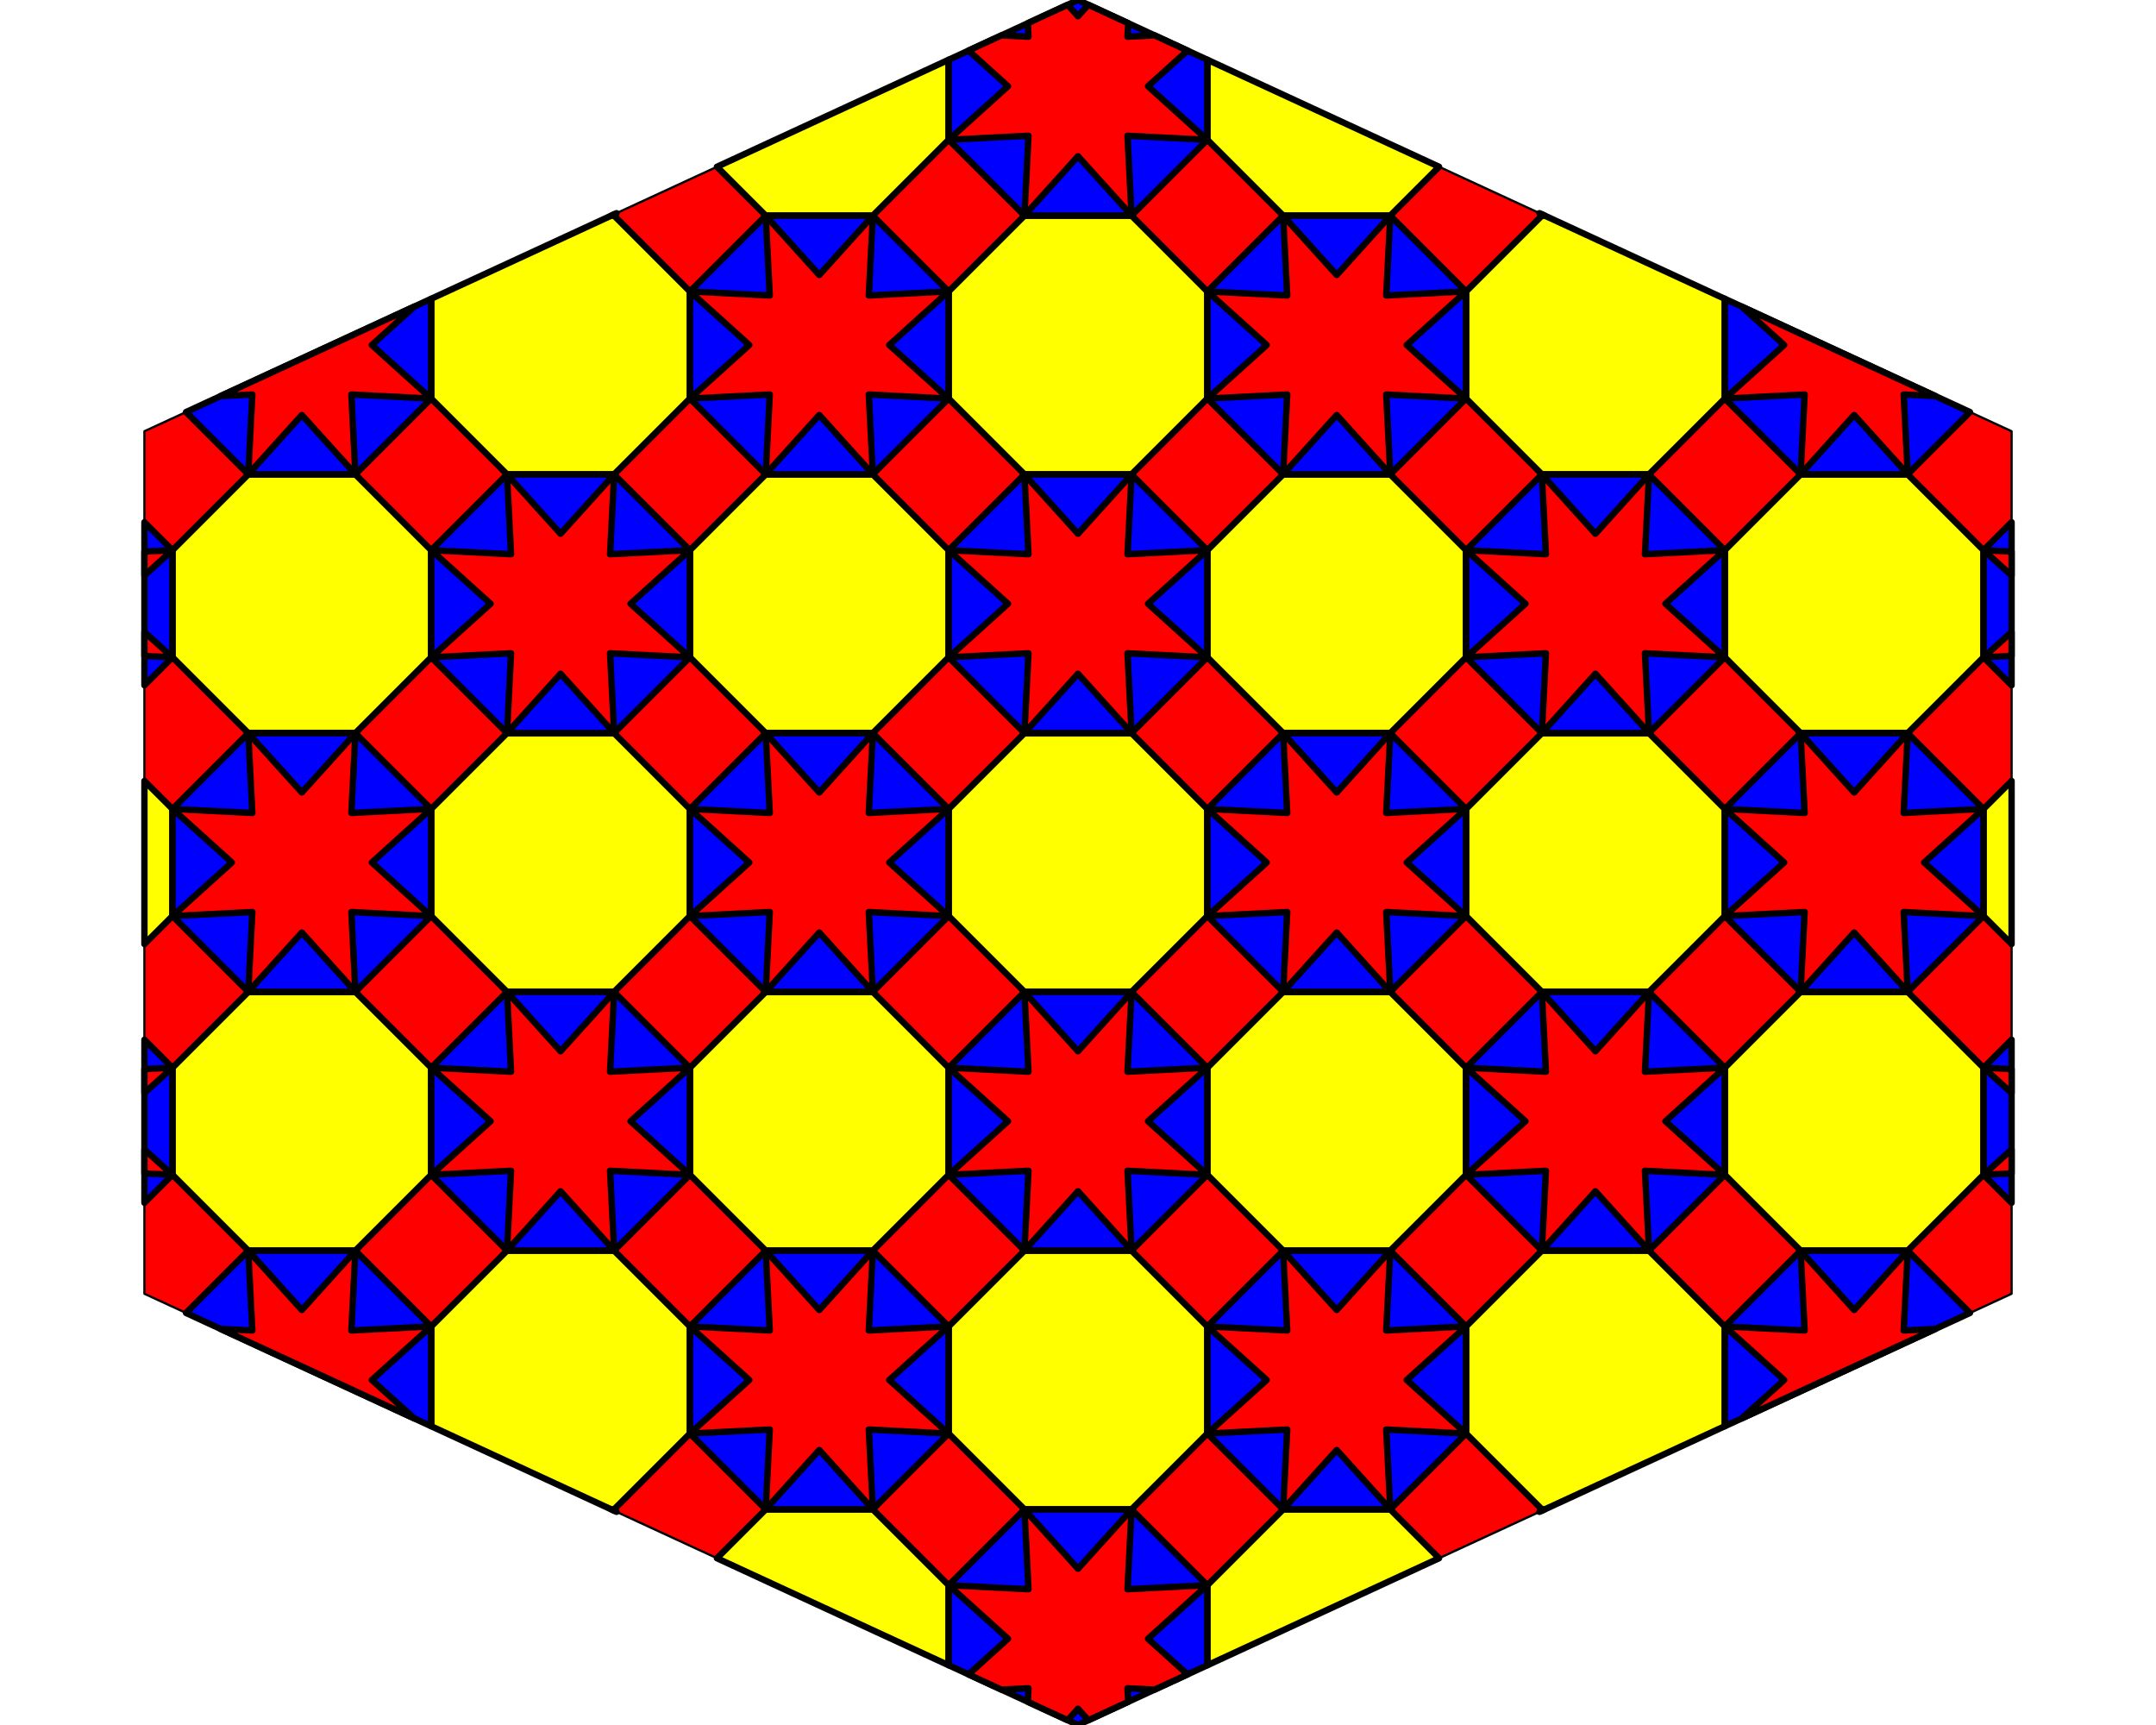
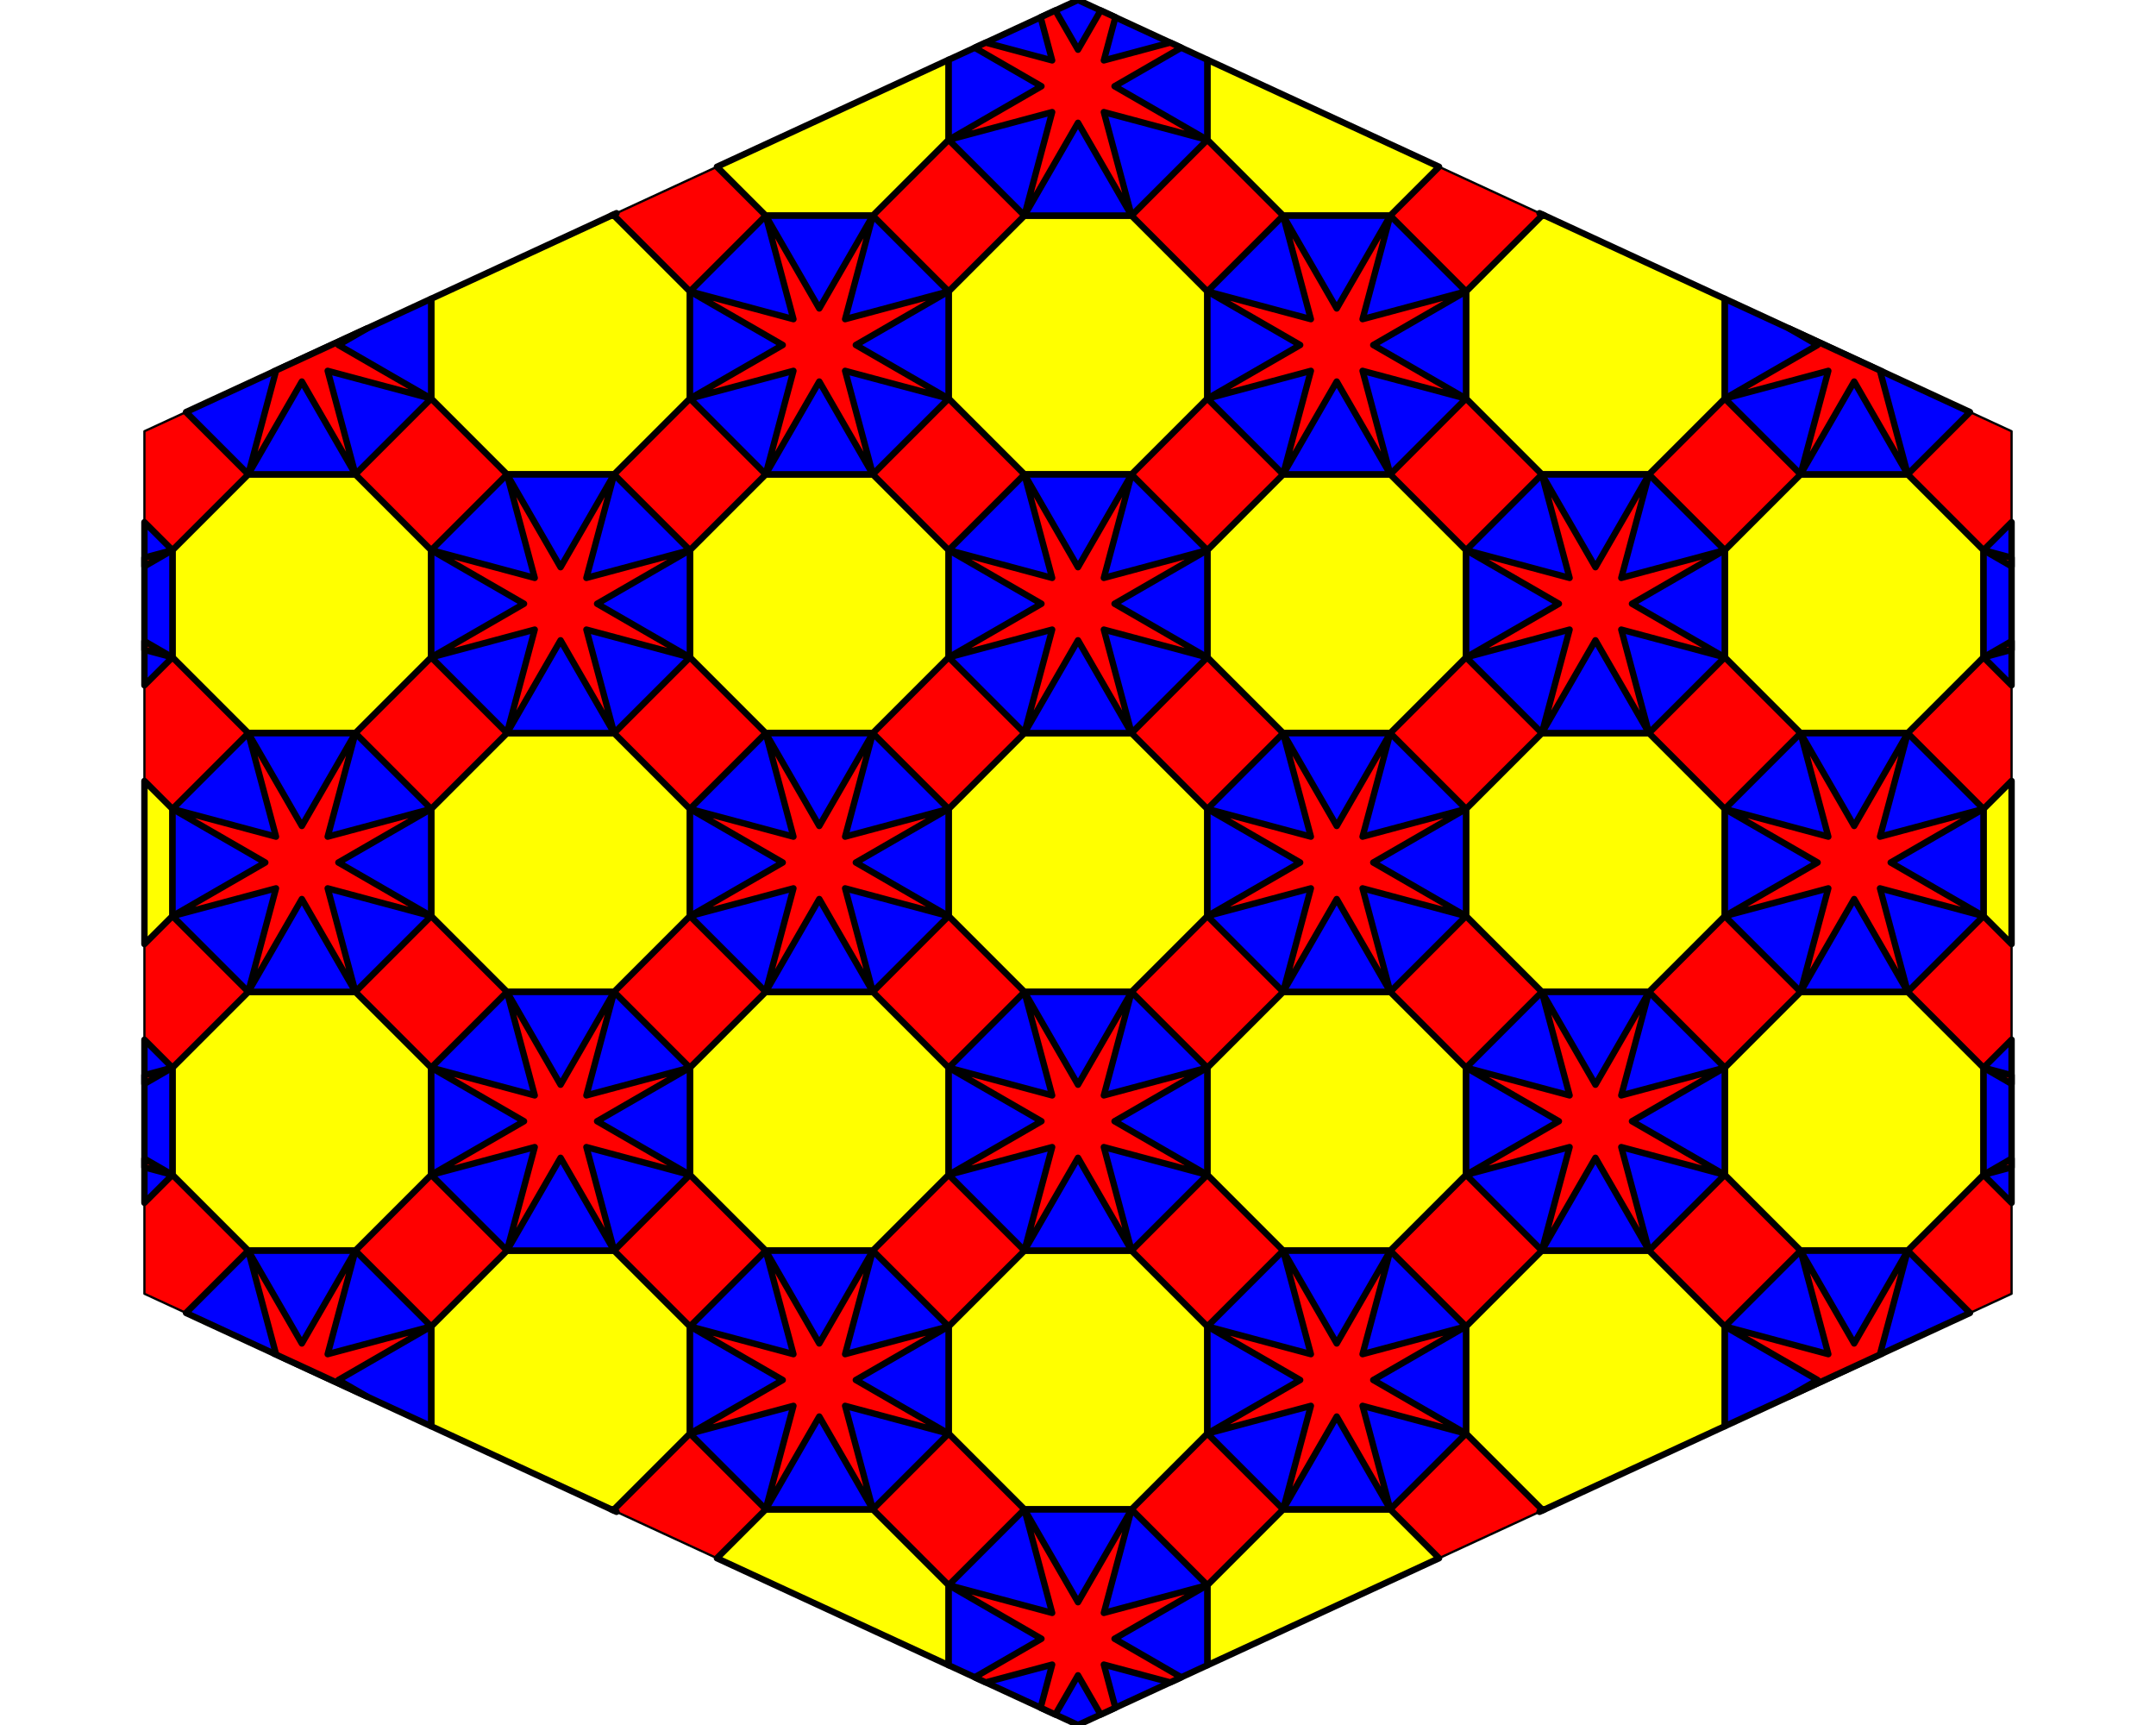
<svg xmlns="http://www.w3.org/2000/svg" class="svglite" data-engine-version="2.0" width="720.00pt" height="576.00pt" viewBox="0 0 720.00 576.00">
  <defs>
    <style type="text/css">
    .svglite line, .svglite polyline, .svglite polygon, .svglite path, .svglite rect, .svglite circle {
      fill: none;
      stroke: #000000;
      stroke-linecap: round;
      stroke-linejoin: round;
      stroke-miterlimit: 10.00;
    }
  </style>
  </defs>
  <rect width="100%" height="100%" style="stroke: none; fill: #FFFFFF;" />
  <defs>
    <clipPath id="cpMC4wMHw3MjAuMDB8MC4wMHw1NzYuMDA=">
      <rect x="0.00" y="0.00" width="720.00" height="576.00" />
    </clipPath>
  </defs>
  <g clip-path="url(#cpMC4wMHw3MjAuMDB8MC4wMHw1NzYuMDA=)">
    <polygon points="360.00,0.00 48.23,144.00 48.23,432.00 360.00,576.00 671.77,432.00 671.77,144.00 " style="stroke-width: 0.75; fill: #FF0000;" />
    <polygon points="82.91,331.22 57.62,356.51 57.62,392.29 82.91,417.58 118.69,417.58 143.98,392.29 143.98,356.51 118.69,331.22 " style="stroke-width: 2.13; fill: #FFFF00;" />
    <polygon points="82.91,158.42 57.62,183.71 57.62,219.49 82.91,244.78 118.69,244.78 143.98,219.49 143.98,183.71 118.69,158.42 " style="stroke-width: 2.13; fill: #FFFF00;" />
    <polygon points="169.31,244.82 144.02,270.11 144.02,305.89 169.31,331.18 205.09,331.18 230.38,305.89 230.38,270.11 205.09,244.82 " style="stroke-width: 2.13; fill: #FFFF00;" />
    <polygon points="255.71,331.22 230.42,356.51 230.42,392.29 255.71,417.58 291.49,417.58 316.78,392.29 316.78,356.51 291.49,331.22 " style="stroke-width: 2.13; fill: #FFFF00;" />
    <polygon points="255.71,158.42 230.42,183.71 230.42,219.49 255.71,244.78 291.49,244.78 316.78,219.49 316.78,183.71 291.49,158.42 " style="stroke-width: 2.13; fill: #FFFF00;" />
    <polygon points="342.11,417.62 316.82,442.91 316.82,478.69 342.11,503.98 377.89,503.98 403.18,478.69 403.18,442.91 377.89,417.62 " style="stroke-width: 2.13; fill: #FFFF00;" />
    <polygon points="342.11,244.82 316.82,270.11 316.82,305.89 342.11,331.18 377.89,331.18 403.18,305.89 403.18,270.11 377.89,244.82 " style="stroke-width: 2.13; fill: #FFFF00;" />
    <polygon points="342.11,72.02 316.82,97.31 316.82,133.09 342.11,158.38 377.89,158.38 403.18,133.09 403.18,97.31 377.89,72.02 " style="stroke-width: 2.13; fill: #FFFF00;" />
    <polygon points="428.51,331.22 403.22,356.51 403.22,392.29 428.51,417.58 464.29,417.58 489.58,392.29 489.58,356.51 464.29,331.22 " style="stroke-width: 2.13; fill: #FFFF00;" />
    <polygon points="428.51,158.42 403.22,183.71 403.22,219.49 428.51,244.78 464.29,244.78 489.58,219.49 489.58,183.71 464.29,158.42 " style="stroke-width: 2.13; fill: #FFFF00;" />
    <polygon points="514.91,244.82 489.62,270.11 489.62,305.89 514.91,331.18 550.69,331.18 575.98,305.89 575.98,270.11 550.69,244.82 " style="stroke-width: 2.13; fill: #FFFF00;" />
    <polygon points="601.31,331.22 576.02,356.51 576.02,392.29 601.31,417.58 637.09,417.58 662.38,392.29 662.38,356.51 637.09,331.22 " style="stroke-width: 2.13; fill: #FFFF00;" />
    <polygon points="601.31,158.42 576.02,183.71 576.02,219.49 601.31,244.78 637.09,244.78 662.38,219.49 662.38,183.71 637.09,158.42 " style="stroke-width: 2.13; fill: #FFFF00;" />
    <polygon points="48.23,260.76 57.58,270.11 57.58,305.89 48.23,315.24 48.23,260.76 " style="stroke-width: 2.13; fill: #FFFF00;" />
    <polygon points="144.02,476.24 144.02,442.91 169.31,417.62 205.09,417.62 230.38,442.91 230.38,478.69 205.09,503.98 204.08,503.98 144.02,476.24 " style="stroke-width: 2.13; fill: #FFFF00;" />
    <polygon points="204.08,72.02 205.09,72.02 230.38,97.31 230.38,133.09 205.09,158.38 169.31,158.38 144.02,133.09 144.02,99.76 204.08,72.02 " style="stroke-width: 2.13; fill: #FFFF00;" />
    <polygon points="239.42,520.31 255.71,504.02 291.49,504.02 316.78,529.31 316.78,556.04 239.42,520.31 " style="stroke-width: 2.13; fill: #FFFF00;" />
    <polygon points="316.78,19.96 316.78,46.69 291.49,71.98 255.71,71.98 239.42,55.69 316.78,19.96 " style="stroke-width: 2.13; fill: #FFFF00;" />
    <polygon points="403.22,556.04 403.22,529.31 428.51,504.02 464.29,504.02 480.58,520.31 403.22,556.04 " style="stroke-width: 2.13; fill: #FFFF00;" />
    <polygon points="480.58,55.69 464.29,71.98 428.51,71.98 403.22,46.69 403.22,19.96 480.58,55.69 " style="stroke-width: 2.13; fill: #FFFF00;" />
    <polygon points="515.92,503.98 514.91,503.98 489.62,478.69 489.62,442.91 514.91,417.62 550.69,417.62 575.98,442.91 575.98,476.24 515.92,503.98 " style="stroke-width: 2.13; fill: #FFFF00;" />
    <polygon points="575.98,99.76 575.98,133.09 550.69,158.38 514.91,158.38 489.62,133.09 489.62,97.31 514.91,72.02 515.92,72.02 575.98,99.76 " style="stroke-width: 2.13; fill: #FFFF00;" />
    <polygon points="671.77,315.24 662.42,305.89 662.42,270.11 671.77,260.76 671.77,315.24 " style="stroke-width: 2.13; fill: #FFFF00;" />
    <polygon points="82.91,244.82 57.62,270.11 57.62,305.89 82.91,331.18 118.69,331.18 143.98,305.89 143.98,270.11 118.69,244.82 " style="stroke-width: 2.13; fill: #0000FF;" />
    <polygon points="169.31,331.22 144.02,356.51 144.02,392.29 169.31,417.58 205.09,417.58 230.38,392.29 230.38,356.51 205.09,331.22 " style="stroke-width: 2.13; fill: #0000FF;" />
    <polygon points="169.31,158.42 144.02,183.71 144.02,219.49 169.31,244.78 205.09,244.78 230.38,219.49 230.38,183.71 205.09,158.42 " style="stroke-width: 2.13; fill: #0000FF;" />
    <polygon points="255.71,417.62 230.42,442.91 230.42,478.69 255.71,503.98 291.49,503.98 316.78,478.69 316.78,442.91 291.49,417.62 " style="stroke-width: 2.13; fill: #0000FF;" />
    <polygon points="255.71,244.82 230.42,270.11 230.42,305.89 255.71,331.18 291.49,331.18 316.78,305.89 316.78,270.11 291.49,244.82 " style="stroke-width: 2.13; fill: #0000FF;" />
    <polygon points="255.71,72.02 230.42,97.31 230.42,133.09 255.71,158.38 291.49,158.38 316.78,133.09 316.78,97.31 291.49,72.02 " style="stroke-width: 2.13; fill: #0000FF;" />
    <polygon points="342.11,331.22 316.82,356.51 316.82,392.29 342.11,417.58 377.89,417.58 403.18,392.29 403.18,356.51 377.89,331.22 " style="stroke-width: 2.13; fill: #0000FF;" />
    <polygon points="342.11,158.42 316.82,183.71 316.82,219.49 342.11,244.78 377.89,244.78 403.18,219.49 403.18,183.71 377.89,158.42 " style="stroke-width: 2.13; fill: #0000FF;" />
    <polygon points="428.51,417.62 403.22,442.91 403.22,478.69 428.51,503.98 464.29,503.98 489.58,478.69 489.58,442.91 464.29,417.62 " style="stroke-width: 2.13; fill: #0000FF;" />
    <polygon points="428.51,244.82 403.22,270.11 403.22,305.89 428.51,331.18 464.29,331.18 489.58,305.89 489.58,270.11 464.29,244.82 " style="stroke-width: 2.13; fill: #0000FF;" />
    <polygon points="428.51,72.02 403.22,97.31 403.22,133.09 428.51,158.38 464.29,158.38 489.58,133.09 489.58,97.31 464.29,72.02 " style="stroke-width: 2.13; fill: #0000FF;" />
    <polygon points="514.91,331.22 489.62,356.51 489.62,392.29 514.91,417.58 550.69,417.58 575.98,392.29 575.98,356.51 550.69,331.22 " style="stroke-width: 2.13; fill: #0000FF;" />
    <polygon points="514.91,158.42 489.62,183.71 489.62,219.49 514.91,244.78 550.69,244.78 575.98,219.49 575.98,183.71 550.69,158.42 " style="stroke-width: 2.13; fill: #0000FF;" />
    <polygon points="601.31,244.82 576.02,270.11 576.02,305.89 601.31,331.18 637.09,331.18 662.38,305.89 662.38,270.11 637.09,244.82 " style="stroke-width: 2.13; fill: #0000FF;" />
    <polygon points="48.23,347.16 57.58,356.51 57.58,392.29 48.23,401.64 48.23,347.16 " style="stroke-width: 2.13; fill: #0000FF;" />
    <polygon points="48.23,174.36 57.58,183.71 57.58,219.49 48.23,228.84 48.23,174.36 " style="stroke-width: 2.13; fill: #0000FF;" />
    <polygon points="62.12,438.41 82.91,417.62 118.69,417.62 143.98,442.91 143.98,476.23 62.12,438.41 " style="stroke-width: 2.13; fill: #0000FF;" />
    <polygon points="143.98,99.77 143.98,133.09 118.69,158.38 82.91,158.38 62.12,137.59 143.98,99.77 " style="stroke-width: 2.13; fill: #0000FF;" />
    <polygon points="205.89,71.18 205.09,71.98 204.15,71.98 205.89,71.18 " style="stroke-width: 2.13; fill: #0000FF;" />
    <polygon points="204.15,504.02 205.09,504.02 205.89,504.82 204.15,504.02 " style="stroke-width: 2.13; fill: #0000FF;" />
    <polygon points="316.82,556.05 316.82,529.31 342.11,504.02 377.89,504.02 403.18,529.31 403.18,556.05 360.00,576.00 316.82,556.05 " style="stroke-width: 2.13; fill: #0000FF;" />
    <polygon points="403.18,19.95 403.18,46.69 377.89,71.98 342.11,71.98 316.82,46.69 316.82,19.95 360.00,0.00 403.18,19.95 " style="stroke-width: 2.13; fill: #0000FF;" />
    <polygon points="514.11,504.82 514.91,504.02 515.85,504.02 514.11,504.82 " style="stroke-width: 2.13; fill: #0000FF;" />
    <polygon points="515.85,71.98 514.91,71.98 514.11,71.18 515.85,71.98 " style="stroke-width: 2.13; fill: #0000FF;" />
    <polygon points="576.02,476.23 576.02,442.91 601.31,417.62 637.09,417.62 657.88,438.41 576.02,476.23 " style="stroke-width: 2.13; fill: #0000FF;" />
    <polygon points="657.88,137.59 637.09,158.38 601.31,158.38 576.02,133.09 576.02,99.77 657.88,137.59 " style="stroke-width: 2.13; fill: #0000FF;" />
    <polygon points="671.77,401.64 662.42,392.29 662.42,356.51 671.77,347.16 671.77,401.64 " style="stroke-width: 2.13; fill: #0000FF;" />
    <polygon points="671.77,228.84 662.42,219.49 662.42,183.71 671.77,174.36 671.77,228.84 " style="stroke-width: 2.13; fill: #0000FF;" />
-     <polygon points="82.91,244.82 84.27,271.47 57.62,270.11 77.43,288.00 57.62,305.89 84.27,304.53 82.91,331.18 100.80,311.37 118.69,331.18 117.33,304.53 143.98,305.89 124.17,288.00 143.98,270.11 117.33,271.47 118.69,244.82 100.80,264.63 " style="stroke-width: 2.13; fill: #FF0000;" />
-     <polygon points="169.31,331.22 170.67,357.87 144.02,356.51 163.83,374.40 144.02,392.29 170.67,390.93 169.31,417.58 187.20,397.77 205.09,417.58 203.73,390.93 230.38,392.29 210.57,374.40 230.38,356.51 203.73,357.87 205.09,331.22 187.20,351.03 " style="stroke-width: 2.13; fill: #FF0000;" />
-     <polygon points="169.31,158.42 170.67,185.07 144.02,183.71 163.83,201.60 144.02,219.49 170.67,218.13 169.31,244.78 187.20,224.97 205.09,244.78 203.73,218.13 230.38,219.49 210.57,201.60 230.38,183.71 203.73,185.07 205.09,158.42 187.20,178.23 " style="stroke-width: 2.13; fill: #FF0000;" />
-     <polygon points="255.71,417.62 257.07,444.27 230.42,442.91 250.23,460.80 230.42,478.69 257.07,477.33 255.71,503.98 273.60,484.17 291.49,503.98 290.13,477.33 316.78,478.69 296.97,460.80 316.78,442.91 290.13,444.27 291.49,417.62 273.60,437.43 " style="stroke-width: 2.13; fill: #FF0000;" />
-     <polygon points="255.71,244.82 257.07,271.47 230.42,270.11 250.23,288.00 230.42,305.89 257.07,304.53 255.71,331.18 273.60,311.37 291.49,331.18 290.13,304.53 316.78,305.89 296.97,288.00 316.78,270.11 290.13,271.47 291.49,244.82 273.60,264.63 " style="stroke-width: 2.13; fill: #FF0000;" />
-     <polygon points="255.71,72.02 257.07,98.67 230.42,97.31 250.23,115.20 230.42,133.09 257.07,131.73 255.71,158.38 273.60,138.57 291.49,158.38 290.13,131.73 316.78,133.09 296.97,115.20 316.78,97.31 290.13,98.67 291.49,72.02 273.60,91.83 " style="stroke-width: 2.13; fill: #FF0000;" />
-     <polygon points="342.11,331.22 343.47,357.87 316.82,356.51 336.63,374.40 316.82,392.29 343.47,390.93 342.11,417.58 360.00,397.77 377.89,417.58 376.53,390.93 403.18,392.29 383.37,374.40 403.18,356.51 376.53,357.87 377.89,331.22 360.00,351.03 " style="stroke-width: 2.13; fill: #FF0000;" />
-     <polygon points="342.11,158.42 343.47,185.07 316.82,183.71 336.63,201.60 316.82,219.49 343.47,218.13 342.11,244.78 360.00,224.97 377.89,244.78 376.53,218.13 403.18,219.49 383.37,201.60 403.18,183.71 376.53,185.07 377.89,158.42 360.00,178.23 " style="stroke-width: 2.13; fill: #FF0000;" />
-     <polygon points="428.51,417.62 429.87,444.27 403.22,442.91 423.03,460.80 403.22,478.69 429.87,477.33 428.51,503.98 446.40,484.17 464.29,503.98 462.93,477.33 489.58,478.69 469.77,460.80 489.58,442.91 462.93,444.27 464.29,417.62 446.40,437.43 " style="stroke-width: 2.13; fill: #FF0000;" />
-     <polygon points="428.51,244.82 429.87,271.47 403.22,270.11 423.03,288.00 403.22,305.89 429.87,304.53 428.51,331.18 446.40,311.37 464.29,331.18 462.93,304.53 489.58,305.89 469.77,288.00 489.58,270.11 462.93,271.47 464.29,244.82 446.40,264.63 " style="stroke-width: 2.13; fill: #FF0000;" />
-     <polygon points="428.51,72.02 429.87,98.67 403.22,97.31 423.03,115.20 403.22,133.09 429.87,131.73 428.51,158.38 446.40,138.57 464.29,158.38 462.93,131.73 489.58,133.09 469.77,115.20 489.58,97.31 462.93,98.67 464.29,72.02 446.40,91.83 " style="stroke-width: 2.13; fill: #FF0000;" />
-     <polygon points="514.91,331.22 516.27,357.87 489.62,356.51 509.43,374.40 489.62,392.29 516.27,390.93 514.91,417.58 532.80,397.77 550.69,417.58 549.33,390.93 575.98,392.29 556.17,374.40 575.98,356.51 549.33,357.87 550.69,331.22 532.80,351.03 " style="stroke-width: 2.13; fill: #FF0000;" />
-     <polygon points="514.91,158.42 516.27,185.07 489.62,183.71 509.43,201.60 489.62,219.49 516.27,218.13 514.91,244.78 532.80,224.97 550.69,244.78 549.33,218.13 575.98,219.49 556.17,201.60 575.98,183.71 549.33,185.07 550.69,158.42 532.80,178.23 " style="stroke-width: 2.13; fill: #FF0000;" />
-     <polygon points="601.31,244.82 602.67,271.47 576.02,270.11 595.83,288.00 576.02,305.89 602.67,304.53 601.31,331.18 619.20,311.37 637.09,331.18 635.73,304.53 662.38,305.89 642.57,288.00 662.38,270.11 635.73,271.47 637.09,244.82 619.20,264.63 " style="stroke-width: 2.13; fill: #FF0000;" />
-     <polygon points="48.23,383.84 57.58,392.29 48.23,391.81 48.23,383.84 " style="stroke-width: 2.13; fill: #FF0000;" />
-     <polygon points="48.23,356.99 57.58,356.51 48.23,364.96 48.23,356.99 " style="stroke-width: 2.13; fill: #FF0000;" />
-     <polygon points="48.23,211.04 57.58,219.49 48.23,219.01 48.23,211.04 " style="stroke-width: 2.13; fill: #FF0000;" />
-     <polygon points="48.23,184.19 57.58,183.71 48.23,192.16 48.23,184.19 " style="stroke-width: 2.13; fill: #FF0000;" />
-     <polygon points="73.63,443.73 84.27,444.27 82.91,417.62 100.80,437.43 118.69,417.62 117.33,444.27 143.98,442.91 124.17,460.80 138.40,473.65 73.63,443.73 " style="stroke-width: 2.13; fill: #FF0000;" />
-     <polygon points="138.40,102.35 124.17,115.20 143.98,133.09 117.33,131.73 118.69,158.38 100.80,138.57 82.91,158.38 84.27,131.73 73.63,132.27 138.40,102.35 " style="stroke-width: 2.13; fill: #FF0000;" />
-     <polygon points="205.07,71.56 205.09,71.98 204.81,71.68 205.07,71.56 " style="stroke-width: 2.13; fill: #FF0000;" />
-     <polygon points="204.81,504.32 205.09,504.02 205.07,504.44 204.81,504.32 " style="stroke-width: 2.13; fill: #FF0000;" />
-     <polygon points="323.44,559.11 336.63,547.20 316.82,529.31 343.47,530.67 342.11,504.02 360.00,523.83 377.89,504.02 376.53,530.67 403.18,529.31 383.37,547.20 396.56,559.11 385.57,564.19 376.53,563.73 376.76,568.26 363.46,574.40 360.00,570.57 356.54,574.40 343.24,568.26 343.47,563.73 334.43,564.19 323.44,559.11 " style="stroke-width: 2.13; fill: #FF0000;" />
-     <polygon points="334.43,11.81 343.47,12.27 343.24,7.74 356.54,1.60 360.00,5.43 363.46,1.60 376.76,7.74 376.53,12.27 385.57,11.81 396.56,16.89 383.37,28.80 403.18,46.69 376.53,45.33 377.89,71.98 360.00,52.17 342.11,71.98 343.47,45.33 316.82,46.69 336.63,28.80 323.44,16.89 334.43,11.81 " style="stroke-width: 2.13; fill: #FF0000;" />
-     <polygon points="514.93,504.44 514.91,504.02 515.19,504.32 514.93,504.44 " style="stroke-width: 2.13; fill: #FF0000;" />
-     <polygon points="515.19,71.68 514.91,71.98 514.93,71.56 515.19,71.68 " style="stroke-width: 2.13; fill: #FF0000;" />
-     <polygon points="581.60,473.65 595.83,460.80 576.02,442.91 602.67,444.27 601.31,417.62 619.20,437.43 637.09,417.62 635.73,444.27 646.37,443.73 581.60,473.65 " style="stroke-width: 2.13; fill: #FF0000;" />
-     <polygon points="646.37,132.27 635.73,131.73 637.09,158.38 619.20,138.57 601.31,158.38 602.67,131.73 576.02,133.09 595.83,115.20 581.60,102.35 646.37,132.27 " style="stroke-width: 2.13; fill: #FF0000;" />
-     <polygon points="671.77,364.96 662.42,356.51 671.77,356.99 671.77,364.96 " style="stroke-width: 2.13; fill: #FF0000;" />
-     <polygon points="671.77,391.81 662.42,392.29 671.77,383.84 671.77,391.81 " style="stroke-width: 2.13; fill: #FF0000;" />
-     <polygon points="671.77,192.16 662.42,183.71 671.77,184.19 671.77,192.16 " style="stroke-width: 2.13; fill: #FF0000;" />
-     <polygon points="671.77,219.01 662.42,219.49 671.77,211.04 671.77,219.01 " style="stroke-width: 2.13; fill: #FF0000;" />
+     <polygon points="82.91,244.82 92.17,279.37 57.62,270.11 88.60,288.00 57.62,305.89 92.17,296.63 82.91,331.18 100.80,300.20 118.69,331.18 109.43,296.63 143.98,305.89 113.00,288.00 143.98,270.11 109.43,279.37 118.69,244.82 100.80,275.80 " style="stroke-width: 2.13; fill: #FF0000;" />
+     <polygon points="169.31,331.22 178.57,365.77 144.02,356.51 175.00,374.40 144.02,392.29 178.57,383.03 169.31,417.58 187.20,386.60 205.09,417.58 195.83,383.03 230.38,392.29 199.40,374.40 230.38,356.51 195.83,365.77 205.09,331.22 187.20,362.20 " style="stroke-width: 2.13; fill: #FF0000;" />
+     <polygon points="169.31,158.42 178.57,192.97 144.02,183.71 175.00,201.60 144.02,219.49 178.57,210.23 169.31,244.78 187.20,213.80 205.09,244.78 195.83,210.23 230.38,219.49 199.40,201.60 230.38,183.71 195.83,192.97 205.09,158.42 187.20,189.40 " style="stroke-width: 2.13; fill: #FF0000;" />
+     <polygon points="255.71,417.62 264.97,452.17 230.42,442.91 261.40,460.80 230.42,478.69 264.97,469.43 255.71,503.98 273.60,473.00 291.49,503.98 282.23,469.43 316.78,478.69 285.80,460.80 316.78,442.91 282.23,452.17 291.49,417.62 273.60,448.60 " style="stroke-width: 2.13; fill: #FF0000;" />
+     <polygon points="255.71,244.82 264.97,279.37 230.42,270.11 261.40,288.00 230.42,305.89 264.97,296.63 255.71,331.18 273.60,300.20 291.49,331.18 282.23,296.63 316.78,305.89 285.80,288.00 316.78,270.11 282.23,279.37 291.49,244.82 273.60,275.80 " style="stroke-width: 2.13; fill: #FF0000;" />
+     <polygon points="255.71,72.02 264.97,106.57 230.42,97.31 261.40,115.20 230.42,133.09 264.97,123.83 255.71,158.38 273.60,127.40 291.49,158.38 282.23,123.83 316.78,133.09 285.80,115.20 316.78,97.31 282.23,106.57 291.49,72.02 273.60,103.00 " style="stroke-width: 2.13; fill: #FF0000;" />
+     <polygon points="342.11,331.22 351.37,365.77 316.82,356.51 347.80,374.40 316.82,392.29 351.37,383.03 342.11,417.58 360.00,386.60 377.89,417.58 368.63,383.03 403.18,392.29 372.20,374.40 403.18,356.51 368.63,365.77 377.89,331.22 360.00,362.20 " style="stroke-width: 2.13; fill: #FF0000;" />
+     <polygon points="342.11,158.42 351.37,192.97 316.82,183.71 347.80,201.60 316.82,219.49 351.37,210.23 342.11,244.78 360.00,213.80 377.89,244.78 368.63,210.23 403.18,219.49 372.20,201.60 403.18,183.71 368.63,192.97 377.89,158.42 360.00,189.40 " style="stroke-width: 2.13; fill: #FF0000;" />
+     <polygon points="428.51,417.62 437.77,452.17 403.22,442.91 434.20,460.80 403.22,478.69 437.77,469.43 428.51,503.98 446.40,473.00 464.29,503.98 455.03,469.43 489.58,478.69 458.60,460.80 489.58,442.91 455.03,452.17 464.29,417.62 446.40,448.60 " style="stroke-width: 2.13; fill: #FF0000;" />
+     <polygon points="428.51,244.82 437.77,279.37 403.22,270.11 434.20,288.00 403.22,305.89 437.77,296.63 428.51,331.18 446.40,300.20 464.29,331.18 455.03,296.63 489.58,305.89 458.60,288.00 489.58,270.11 455.03,279.37 464.29,244.82 446.40,275.80 " style="stroke-width: 2.13; fill: #FF0000;" />
+     <polygon points="428.51,72.02 437.77,106.57 403.22,97.31 434.20,115.20 403.22,133.09 437.77,123.83 428.51,158.38 446.40,127.40 464.29,158.38 455.03,123.83 489.58,133.09 458.60,115.20 489.58,97.31 455.03,106.57 464.29,72.02 446.40,103.00 " style="stroke-width: 2.13; fill: #FF0000;" />
+     <polygon points="514.91,331.22 524.17,365.77 489.62,356.51 520.60,374.40 489.62,392.29 524.17,383.03 514.91,417.58 532.80,386.60 550.69,417.58 541.43,383.03 575.98,392.29 545.00,374.40 575.98,356.51 541.43,365.77 550.69,331.22 532.80,362.20 " style="stroke-width: 2.13; fill: #FF0000;" />
+     <polygon points="514.91,158.42 524.17,192.97 489.62,183.71 520.60,201.60 489.62,219.49 524.17,210.23 514.91,244.78 532.80,213.80 550.69,244.78 541.43,210.23 575.98,219.49 545.00,201.60 575.98,183.71 541.43,192.97 550.69,158.42 532.80,189.40 " style="stroke-width: 2.13; fill: #FF0000;" />
+     <polygon points="601.31,244.82 610.57,279.37 576.02,270.11 607.00,288.00 576.02,305.89 610.57,296.63 601.31,331.18 619.20,300.20 637.09,331.18 627.83,296.63 662.38,305.89 631.40,288.00 662.38,270.11 627.83,279.37 637.09,244.82 619.20,275.80 " style="stroke-width: 2.13; fill: #FF0000;" />
+     <polygon points="48.23,386.89 57.58,392.29 48.23,389.78 48.23,386.89 " style="stroke-width: 2.13; fill: #FF0000;" />
+     <polygon points="48.23,359.02 57.58,356.51 48.23,361.91 48.23,359.02 " style="stroke-width: 2.13; fill: #FF0000;" />
+     <polygon points="48.23,214.09 57.58,219.49 48.23,216.98 48.23,214.09 " style="stroke-width: 2.13; fill: #FF0000;" />
+     <polygon points="48.23,186.22 57.58,183.71 48.23,189.11 48.23,186.22 " style="stroke-width: 2.13; fill: #FF0000;" />
+     <polygon points="91.53,452.00 92.17,452.17 82.91,417.62 100.80,448.60 118.69,417.62 109.43,452.17 143.98,442.91 113.00,460.80 122.67,466.38 91.53,452.00 " style="stroke-width: 2.13; fill: #FF0000;" />
+     <polygon points="122.67,109.62 113.00,115.20 143.98,133.09 109.43,123.83 118.69,158.38 100.80,127.40 82.91,158.38 92.17,123.83 91.53,124.00 122.67,109.62 " style="stroke-width: 2.13; fill: #FF0000;" />
+     <polygon points="204.98,71.60 205.09,71.98 204.89,71.64 204.98,71.60 " style="stroke-width: 2.13; fill: #FF0000;" />
+     <polygon points="204.89,504.36 205.09,504.02 204.98,504.40 204.89,504.36 " style="stroke-width: 2.13; fill: #FF0000;" />
+     <polygon points="325.51,560.07 347.80,547.20 316.82,529.31 351.37,538.57 342.11,504.02 360.00,535.00 377.89,504.02 368.63,538.57 403.18,529.31 372.20,547.20 394.49,560.07 390.81,561.77 368.63,555.83 372.49,570.23 367.57,572.51 360.00,559.40 352.43,572.51 347.51,570.23 351.37,555.83 329.19,561.77 325.51,560.07 " style="stroke-width: 2.13; fill: #FF0000;" />
+     <polygon points="329.19,14.23 351.37,20.17 347.51,5.77 352.43,3.49 360.00,16.60 367.57,3.49 372.49,5.77 368.63,20.17 390.81,14.23 394.49,15.93 372.20,28.80 403.18,46.69 368.63,37.43 377.89,71.98 360.00,41.00 342.11,71.98 351.37,37.43 316.82,46.69 347.80,28.80 325.51,15.93 329.19,14.23 " style="stroke-width: 2.13; fill: #FF0000;" />
+     <polygon points="515.02,504.40 514.91,504.02 515.11,504.36 515.02,504.40 " style="stroke-width: 2.13; fill: #FF0000;" />
+     <polygon points="515.11,71.64 514.91,71.98 515.02,71.60 515.11,71.64 " style="stroke-width: 2.13; fill: #FF0000;" />
+     <polygon points="597.33,466.38 607.00,460.80 576.02,442.91 610.57,452.17 601.31,417.62 619.20,448.60 637.09,417.62 627.83,452.17 628.47,452.00 597.33,466.38 " style="stroke-width: 2.13; fill: #FF0000;" />
+     <polygon points="628.47,124.00 627.83,123.83 637.09,158.38 619.20,127.40 601.31,158.38 610.57,123.83 576.02,133.09 607.00,115.20 597.33,109.62 628.47,124.00 " style="stroke-width: 2.13; fill: #FF0000;" />
+     <polygon points="671.77,361.91 662.42,356.51 671.77,359.02 671.77,361.91 " style="stroke-width: 2.13; fill: #FF0000;" />
+     <polygon points="671.77,389.78 662.42,392.29 671.77,386.89 671.77,389.78 " style="stroke-width: 2.13; fill: #FF0000;" />
+     <polygon points="671.77,189.11 662.42,183.71 671.77,186.22 671.77,189.11 " style="stroke-width: 2.13; fill: #FF0000;" />
+     <polygon points="671.77,216.98 662.42,219.49 671.77,214.09 671.77,216.98 " style="stroke-width: 2.13; fill: #FF0000;" />
  </g>
</svg>
